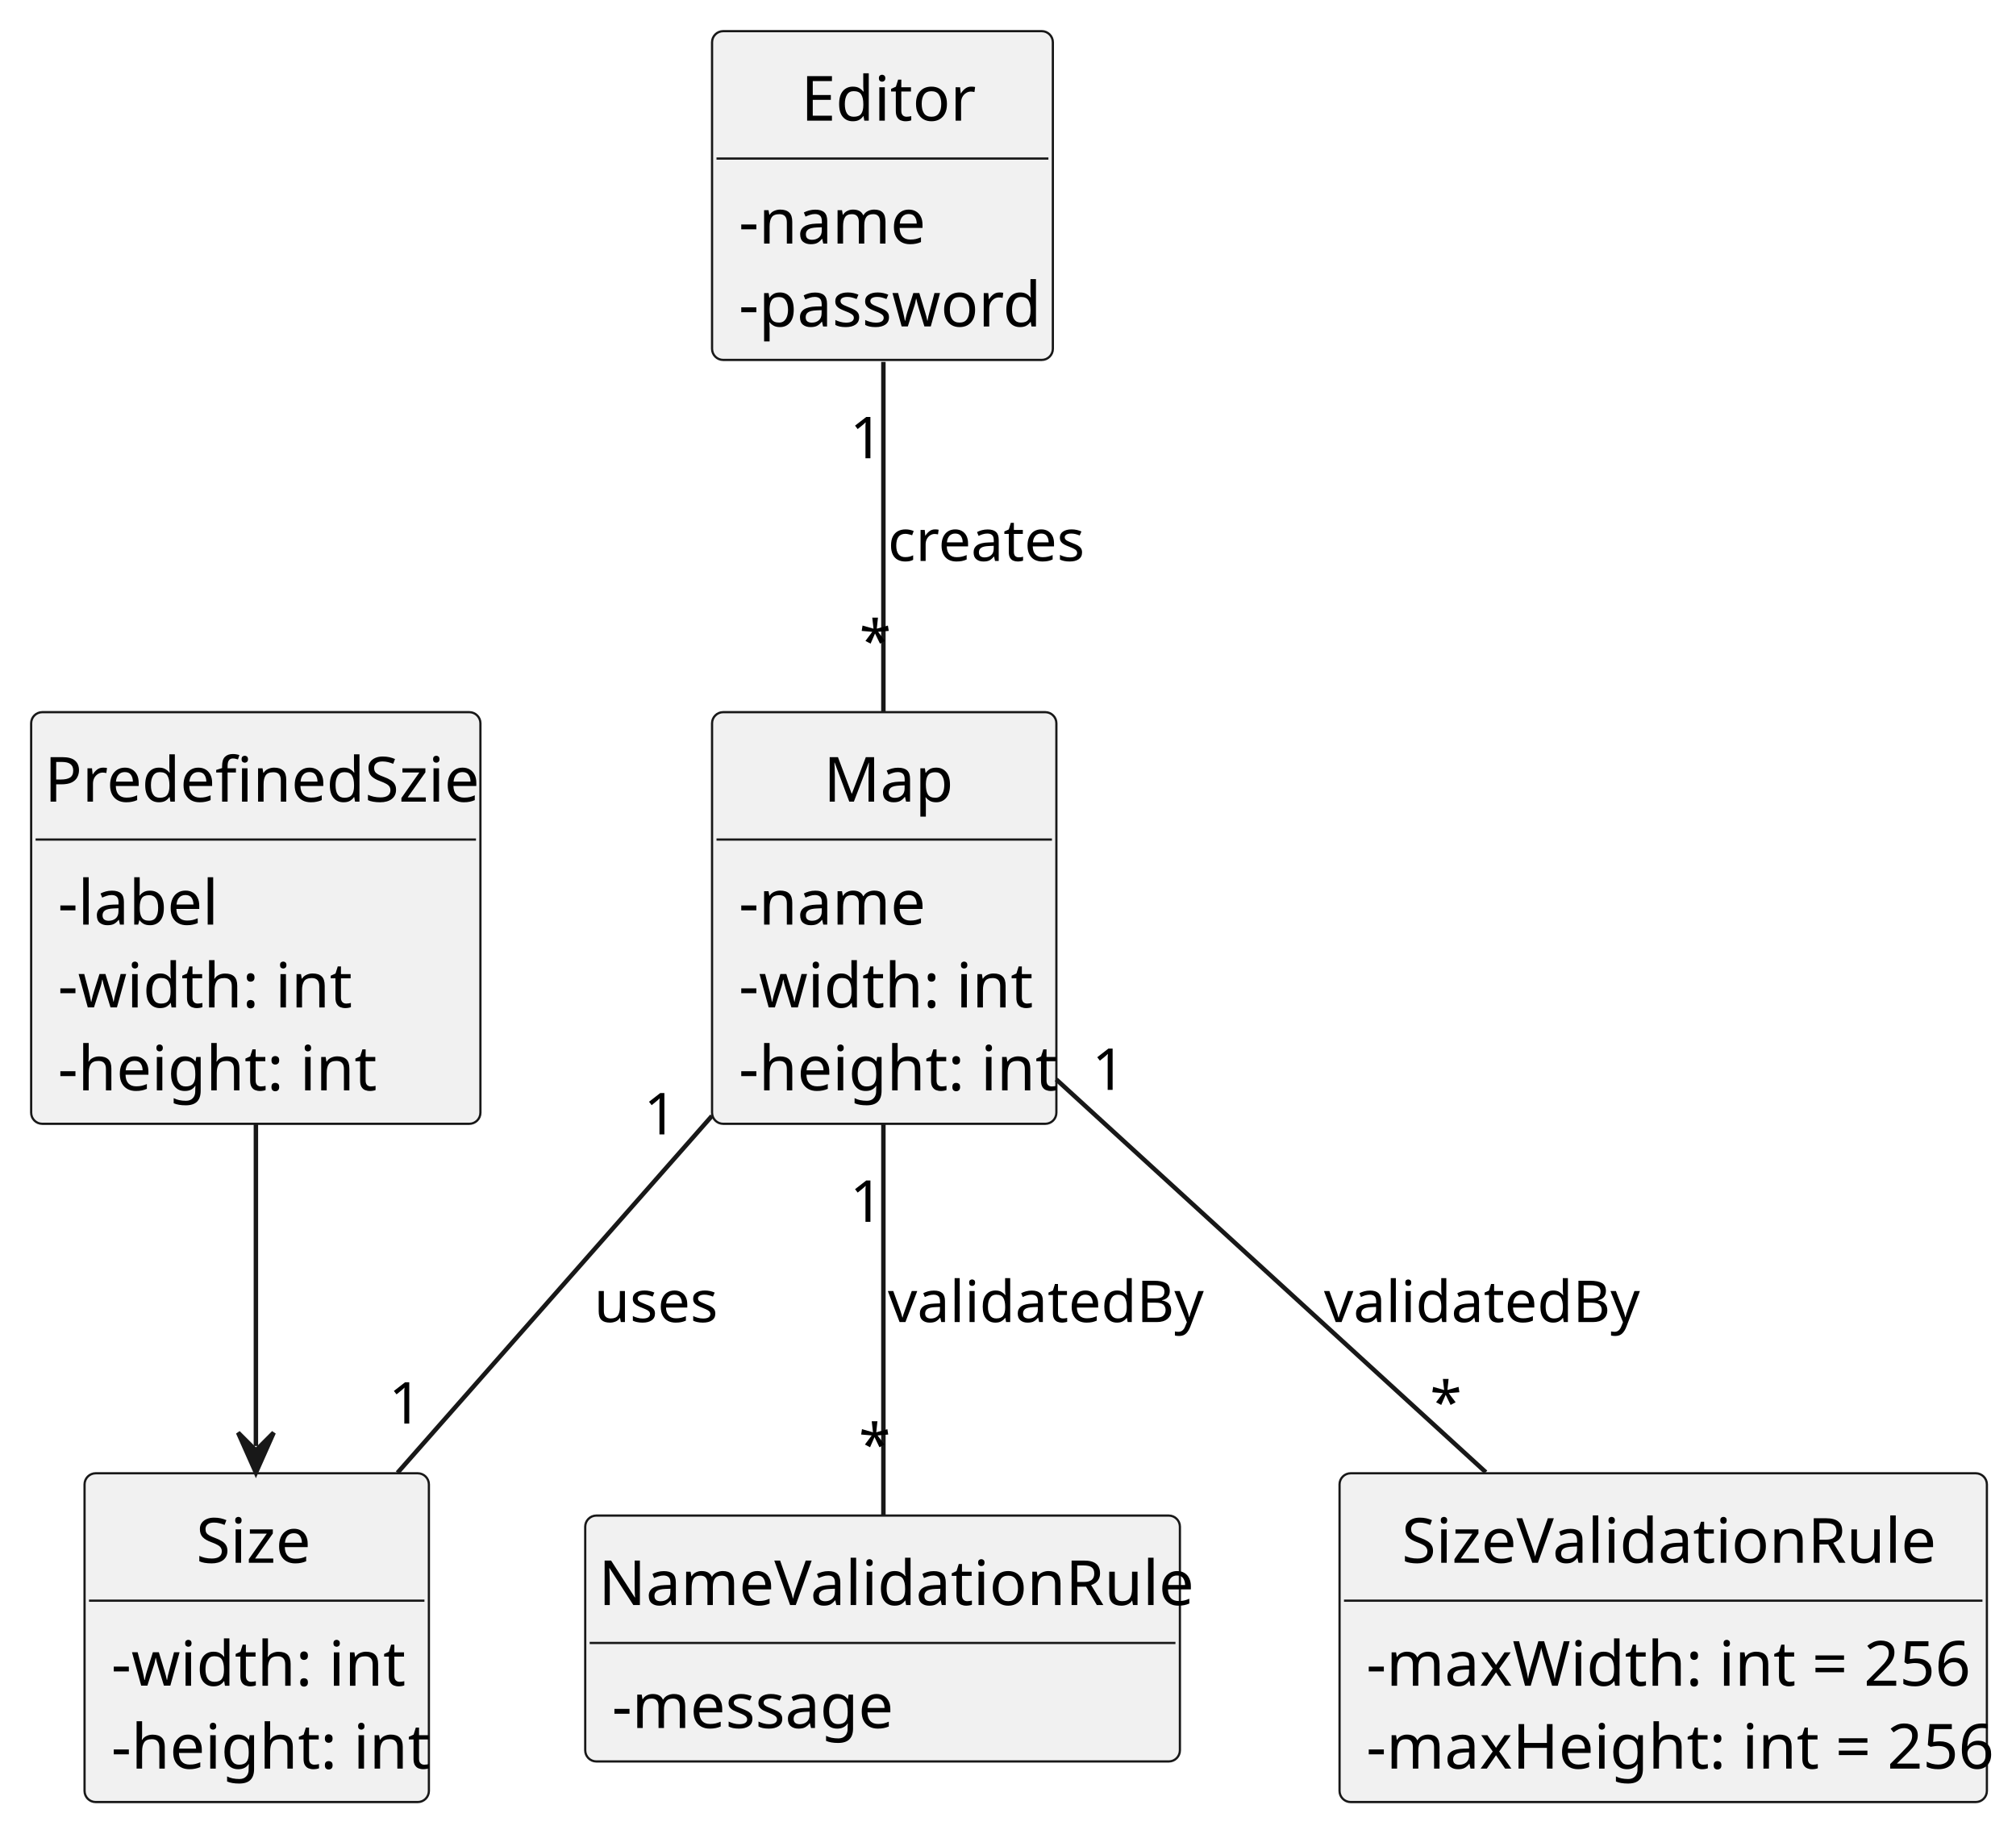
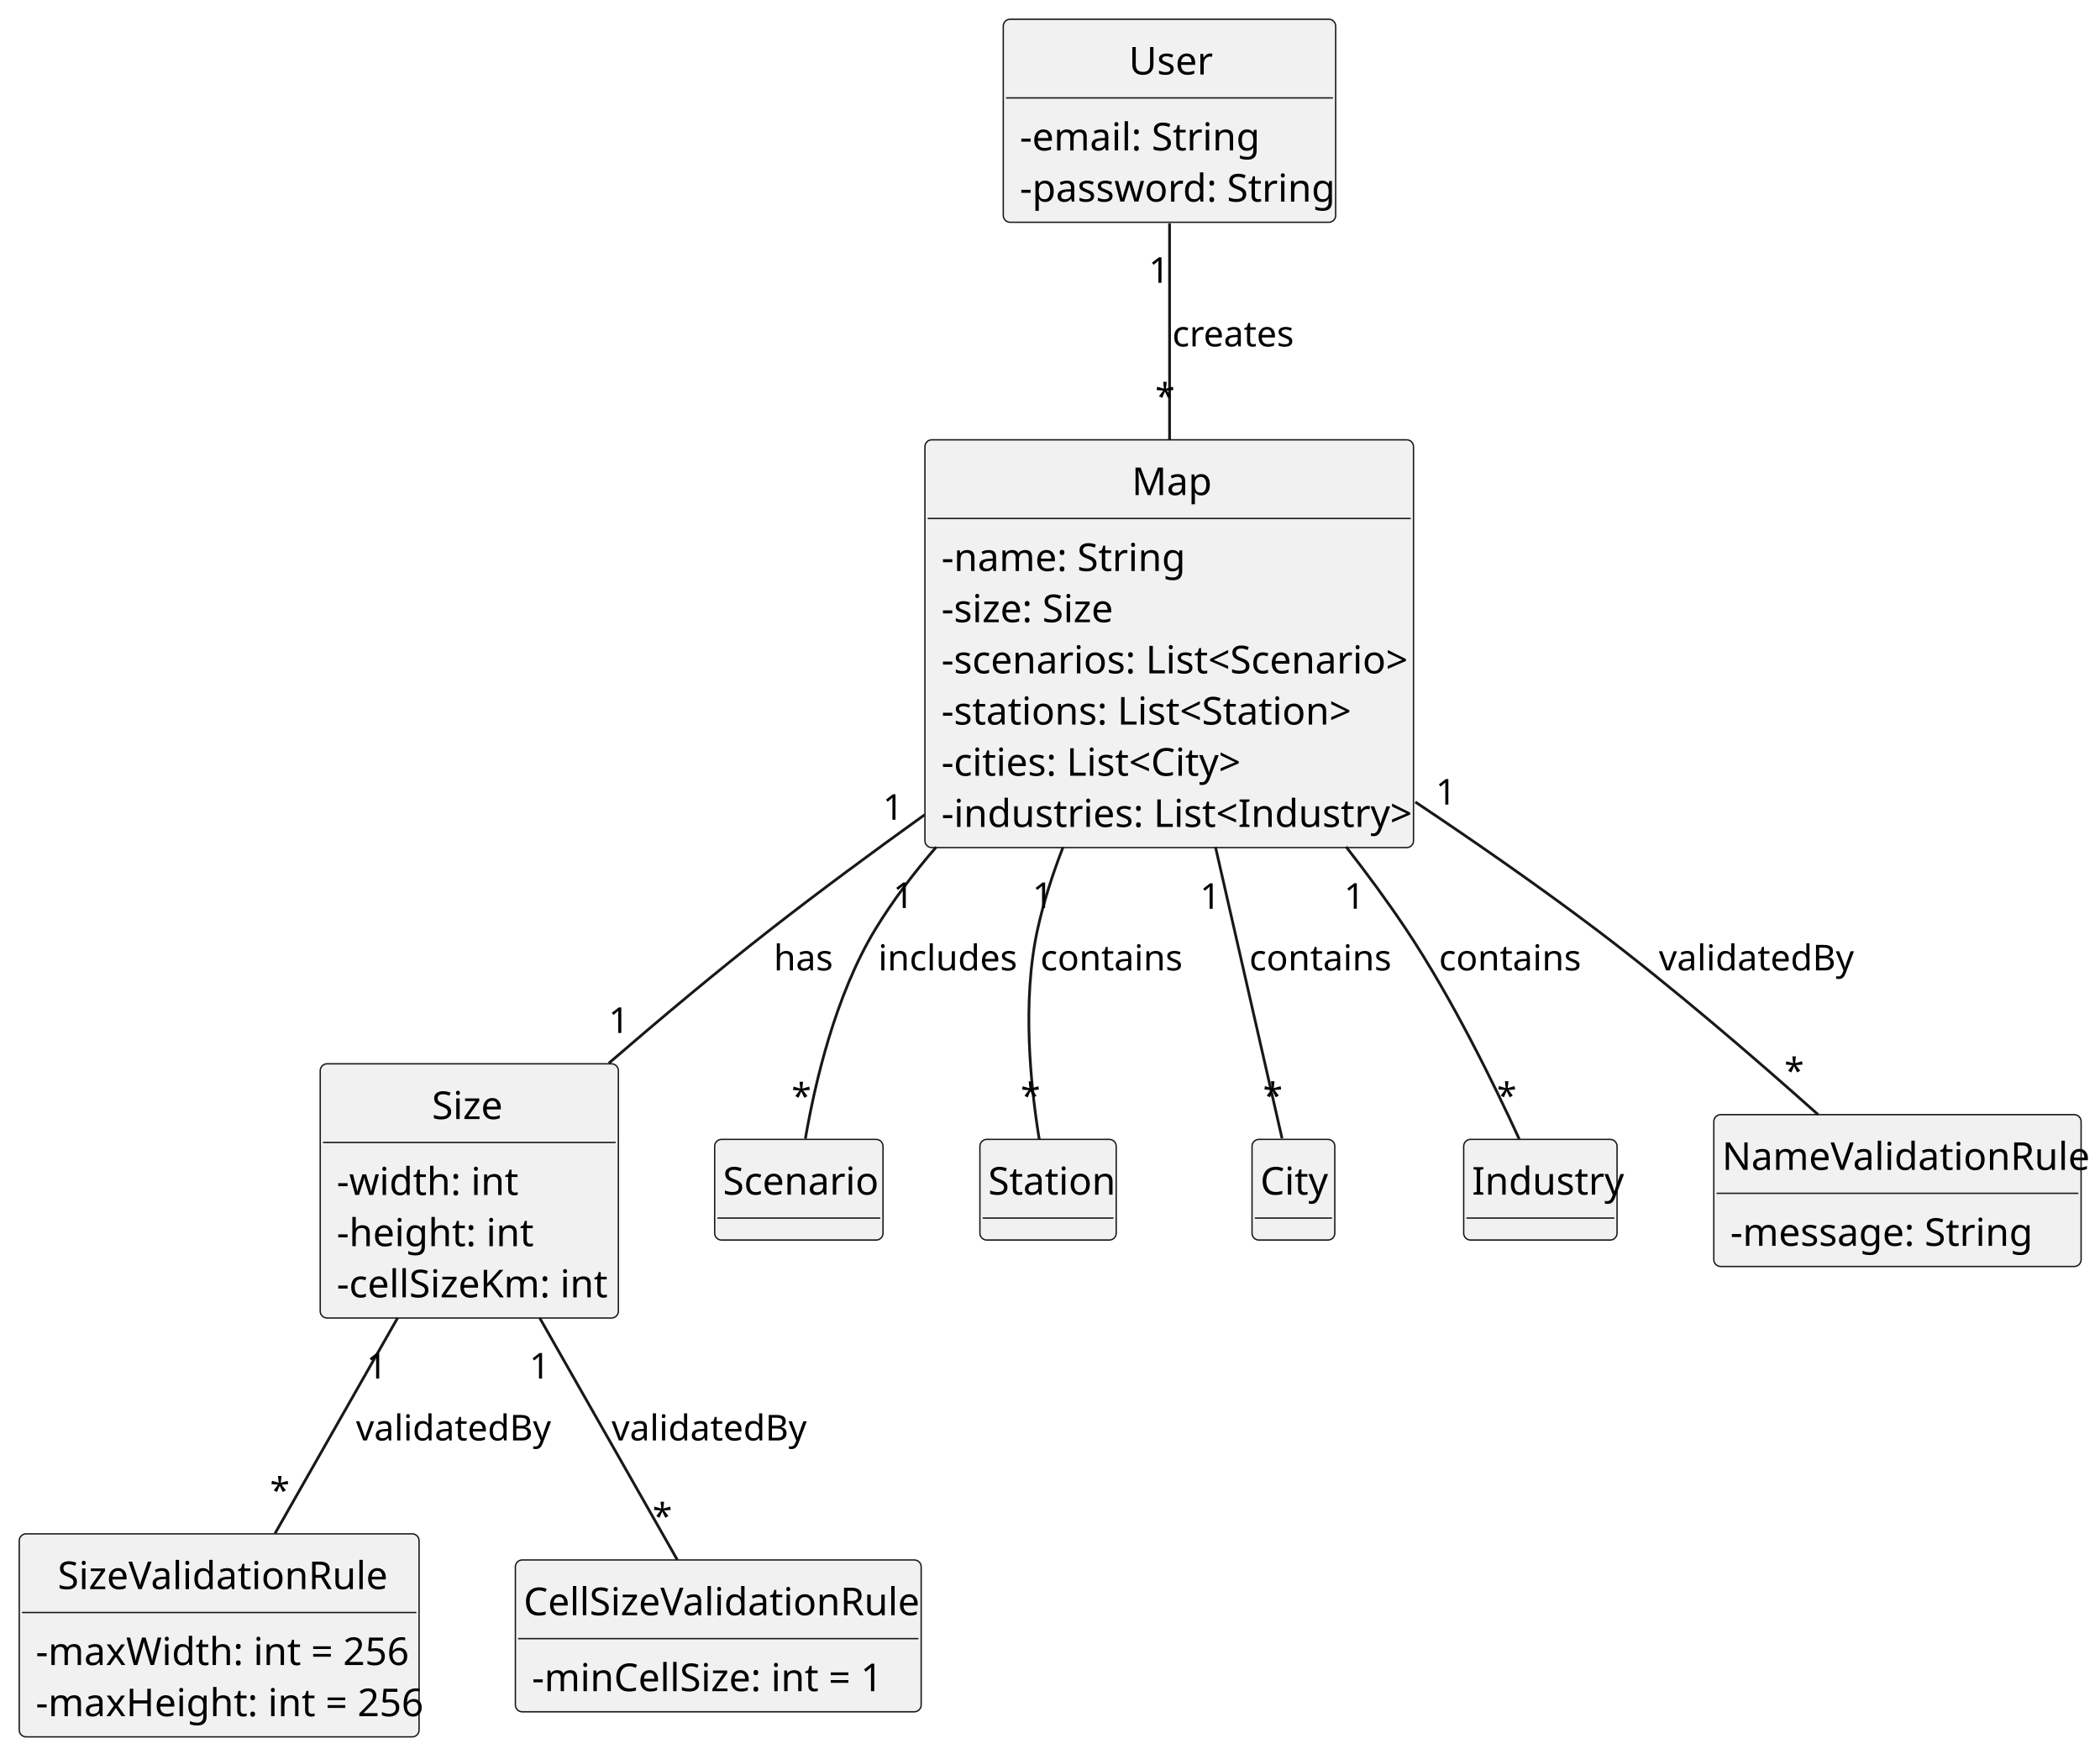
- <svg xmlns="http://www.w3.org/2000/svg" contentStyleType="text/css" height="411px" preserveAspectRatio="none" style="width:453px;height:411px;background:#FFFFFF;" version="1.1" viewBox="0 0 453 411" width="453px" zoomAndPan="magnify">
+ <svg xmlns="http://www.w3.org/2000/svg" contentStyleType="text/css" height="638px" preserveAspectRatio="none" style="width:764px;height:638px;background:#FFFFFF;" version="1.1" viewBox="0 0 764 638" width="764px" zoomAndPan="magnify">
  <defs />
  <g>
    <g id="elem_Map">
-       <rect codeLine="9" fill="#F1F1F1" height="92.484" id="Map" rx="2.5" ry="2.5" style="stroke:#181818;stroke-width:0.5;" width="77.372" x="160" y="160" />
-       <text fill="#000000" font-family="sans-serif" font-size="14" lengthAdjust="spacing" textLength="27.234" x="185.069" y="180.107">Map</text>
-       <line style="stroke:#181818;stroke-width:0.5;" x1="161" x2="236.372" y1="188.621" y2="188.621" />
-       <text fill="#000000" font-family="sans-serif" font-size="14" lengthAdjust="spacing" textLength="39.683" x="166" y="207.728">-name</text>
-       <text fill="#000000" font-family="sans-serif" font-size="14" lengthAdjust="spacing" textLength="59.91" x="166" y="226.35">-width: int</text>
-       <text fill="#000000" font-family="sans-serif" font-size="14" lengthAdjust="spacing" textLength="65.372" x="166" y="244.971">-height: int</text>
-     </g>
-     <g id="elem_Editor">
-       <rect codeLine="15" fill="#F1F1F1" height="73.863" id="Editor" rx="2.5" ry="2.5" style="stroke:#181818;stroke-width:0.5;" width="76.579" x="160" y="7" />
-       <text fill="#000000" font-family="sans-serif" font-size="14" lengthAdjust="spacing" textLength="36.572" x="180.003" y="27.107">Editor</text>
-       <line style="stroke:#181818;stroke-width:0.5;" x1="161" x2="235.579" y1="35.621" y2="35.621" />
-       <text fill="#000000" font-family="sans-serif" font-size="14" lengthAdjust="spacing" textLength="39.683" x="166" y="54.728">-name</text>
-       <text fill="#000000" font-family="sans-serif" font-size="14" lengthAdjust="spacing" textLength="64.579" x="166" y="73.35">-password</text>
+       <rect codeLine="9" fill="#F1F1F1" height="148.348" id="Map" rx="2.5" ry="2.5" style="stroke:#181818;stroke-width:0.5;" width="177.751" x="336.5" y="160" />
+       <text fill="#000000" font-family="sans-serif" font-size="14" lengthAdjust="spacing" textLength="27.234" x="411.758" y="180.107">Map</text>
+       <line style="stroke:#181818;stroke-width:0.5;" x1="337.5" x2="513.251" y1="188.621" y2="188.621" />
+       <text fill="#000000" font-family="sans-serif" font-size="14" lengthAdjust="spacing" textLength="84.034" x="342.5" y="207.728">-name: String</text>
+       <text fill="#000000" font-family="sans-serif" font-size="14" lengthAdjust="spacing" textLength="64.572" x="342.5" y="226.35">-size: Size</text>
+       <text fill="#000000" font-family="sans-serif" font-size="14" lengthAdjust="spacing" textLength="165.751" x="342.5" y="244.971">-scenarios: List&lt;Scenario&gt;</text>
+       <text fill="#000000" font-family="sans-serif" font-size="14" lengthAdjust="spacing" textLength="142.413" x="342.5" y="263.592">-stations: List&lt;Station&gt;</text>
+       <text fill="#000000" font-family="sans-serif" font-size="14" lengthAdjust="spacing" textLength="106.586" x="342.5" y="282.213">-cities: List&lt;City&gt;</text>
+       <text fill="#000000" font-family="sans-serif" font-size="14" lengthAdjust="spacing" textLength="160.296" x="342.5" y="300.834">-industries: List&lt;Industry&gt;</text>
    </g>
    <g id="elem_Size">
-       <rect codeLine="20" fill="#F1F1F1" height="73.863" id="Size" rx="2.5" ry="2.5" style="stroke:#181818;stroke-width:0.5;" width="77.372" x="19" y="331" />
-       <text fill="#000000" font-family="sans-serif" font-size="14" lengthAdjust="spacing" textLength="27.234" x="44.069" y="351.107">Size</text>
-       <line style="stroke:#181818;stroke-width:0.5;" x1="20" x2="95.372" y1="359.621" y2="359.621" />
-       <text fill="#000000" font-family="sans-serif" font-size="14" lengthAdjust="spacing" textLength="59.91" x="25" y="378.728">-width: int</text>
-       <text fill="#000000" font-family="sans-serif" font-size="14" lengthAdjust="spacing" textLength="65.372" x="25" y="397.35">-height: int</text>
+       <rect codeLine="18" fill="#F1F1F1" height="92.484" id="Size" rx="2.5" ry="2.5" style="stroke:#181818;stroke-width:0.5;" width="108.469" x="116.5" y="387" />
+       <text fill="#000000" font-family="sans-serif" font-size="14" lengthAdjust="spacing" textLength="27.234" x="157.117" y="407.107">Size</text>
+       <line style="stroke:#181818;stroke-width:0.5;" x1="117.5" x2="223.969" y1="415.621" y2="415.621" />
+       <text fill="#000000" font-family="sans-serif" font-size="14" lengthAdjust="spacing" textLength="59.91" x="122.5" y="434.728">-width: int</text>
+       <text fill="#000000" font-family="sans-serif" font-size="14" lengthAdjust="spacing" textLength="65.372" x="122.5" y="453.35">-height: int</text>
+       <text fill="#000000" font-family="sans-serif" font-size="14" lengthAdjust="spacing" textLength="96.469" x="122.5" y="471.971">-cellSizeKm: int</text>
    </g>
-     <g id="elem_PredefinedSzie">
-       <rect codeLine="25" fill="#F1F1F1" height="92.484" id="PredefinedSzie" rx="2.5" ry="2.5" style="stroke:#181818;stroke-width:0.5;" width="100.951" x="7" y="160" />
-       <text fill="#000000" font-family="sans-serif" font-size="14" lengthAdjust="spacing" textLength="94.951" x="10" y="180.107">PredefinedSzie</text>
-       <line style="stroke:#181818;stroke-width:0.5;" x1="8" x2="106.951" y1="188.621" y2="188.621" />
-       <text fill="#000000" font-family="sans-serif" font-size="14" lengthAdjust="spacing" textLength="34.241" x="13" y="207.728">-label</text>
-       <text fill="#000000" font-family="sans-serif" font-size="14" lengthAdjust="spacing" textLength="59.91" x="13" y="226.35">-width: int</text>
-       <text fill="#000000" font-family="sans-serif" font-size="14" lengthAdjust="spacing" textLength="65.372" x="13" y="244.971">-height: int</text>
+     <g id="elem_Scenario">
+       <rect codeLine="24" fill="#F1F1F1" height="36.621" id="Scenario" rx="2.5" ry="2.5" style="stroke:#181818;stroke-width:0.5;" width="61.255" x="260" y="414.5" />
+       <text fill="#000000" font-family="sans-serif" font-size="14" lengthAdjust="spacing" textLength="55.255" x="263" y="434.607">Scenario</text>
+       <line style="stroke:#181818;stroke-width:0.5;" x1="261" x2="320.255" y1="443.121" y2="443.121" />
+     </g>
+     <g id="elem_Station">
+       <rect codeLine="25" fill="#F1F1F1" height="36.621" id="Station" rx="2.5" ry="2.5" style="stroke:#181818;stroke-width:0.5;" width="49.586" x="356.5" y="414.5" />
+       <text fill="#000000" font-family="sans-serif" font-size="14" lengthAdjust="spacing" textLength="43.586" x="359.5" y="434.607">Station</text>
+       <line style="stroke:#181818;stroke-width:0.5;" x1="357.5" x2="405.086" y1="443.121" y2="443.121" />
+     </g>
+     <g id="elem_City">
+       <rect codeLine="26" fill="#F1F1F1" height="36.621" id="City" rx="2.5" ry="2.5" style="stroke:#181818;stroke-width:0.5;" width="30.11" x="455.5" y="414.5" />
+       <text fill="#000000" font-family="sans-serif" font-size="14" lengthAdjust="spacing" textLength="24.11" x="458.5" y="434.607">City</text>
+       <line style="stroke:#181818;stroke-width:0.5;" x1="456.5" x2="484.61" y1="443.121" y2="443.121" />
+     </g>
+     <g id="elem_Industry">
+       <rect codeLine="27" fill="#F1F1F1" height="36.621" id="Industry" rx="2.5" ry="2.5" style="stroke:#181818;stroke-width:0.5;" width="55.8" x="532.5" y="414.5" />
+       <text fill="#000000" font-family="sans-serif" font-size="14" lengthAdjust="spacing" textLength="49.8" x="535.5" y="434.607">Industry</text>
+       <line style="stroke:#181818;stroke-width:0.5;" x1="533.5" x2="587.3" y1="443.121" y2="443.121" />
    </g>
    <g id="elem_NameValidationRule">
-       <rect codeLine="31" fill="#F1F1F1" height="55.242" id="NameValidationRule" rx="2.5" ry="2.5" style="stroke:#181818;stroke-width:0.5;" width="133.627" x="131.5" y="340.5" />
-       <text fill="#000000" font-family="sans-serif" font-size="14" lengthAdjust="spacing" textLength="127.627" x="134.5" y="360.607">NameValidationRule</text>
-       <line style="stroke:#181818;stroke-width:0.5;" x1="132.5" x2="264.127" y1="369.121" y2="369.121" />
-       <text fill="#000000" font-family="sans-serif" font-size="14" lengthAdjust="spacing" textLength="61.469" x="137.5" y="388.228">-message</text>
+       <rect codeLine="29" fill="#F1F1F1" height="55.242" id="NameValidationRule" rx="2.5" ry="2.5" style="stroke:#181818;stroke-width:0.5;" width="133.627" x="623.5" y="405.5" />
+       <text fill="#000000" font-family="sans-serif" font-size="14" lengthAdjust="spacing" textLength="127.627" x="626.5" y="425.607">NameValidationRule</text>
+       <line style="stroke:#181818;stroke-width:0.5;" x1="624.5" x2="756.127" y1="434.121" y2="434.121" />
+       <text fill="#000000" font-family="sans-serif" font-size="14" lengthAdjust="spacing" textLength="105.82" x="629.5" y="453.228">-message: String</text>
    </g>
    <g id="elem_SizeValidationRule">
-       <rect codeLine="35" fill="#F1F1F1" height="73.863" id="SizeValidationRule" rx="2.5" ry="2.5" style="stroke:#181818;stroke-width:0.5;" width="145.458" x="301" y="331" />
-       <text fill="#000000" font-family="sans-serif" font-size="14" lengthAdjust="spacing" textLength="117.517" x="314.971" y="351.107">SizeValidationRule</text>
-       <line style="stroke:#181818;stroke-width:0.5;" x1="302" x2="445.458" y1="359.621" y2="359.621" />
-       <text fill="#000000" font-family="sans-serif" font-size="14" lengthAdjust="spacing" textLength="128.775" x="307" y="378.728">-maxWidth: int = 256</text>
-       <text fill="#000000" font-family="sans-serif" font-size="14" lengthAdjust="spacing" textLength="133.458" x="307" y="397.35">-maxHeight: int = 256</text>
+       <rect codeLine="33" fill="#F1F1F1" height="73.863" id="SizeValidationRule" rx="2.5" ry="2.5" style="stroke:#181818;stroke-width:0.5;" width="145.458" x="7" y="558" />
+       <text fill="#000000" font-family="sans-serif" font-size="14" lengthAdjust="spacing" textLength="117.517" x="20.971" y="578.107">SizeValidationRule</text>
+       <line style="stroke:#181818;stroke-width:0.5;" x1="8" x2="151.458" y1="586.621" y2="586.621" />
+       <text fill="#000000" font-family="sans-serif" font-size="14" lengthAdjust="spacing" textLength="128.775" x="13" y="605.729">-maxWidth: int = 256</text>
+       <text fill="#000000" font-family="sans-serif" font-size="14" lengthAdjust="spacing" textLength="133.458" x="13" y="624.35">-maxHeight: int = 256</text>
    </g>
-     <g id="link_Editor_Map">
-       <path codeLine="40" d="M198.5,81.31 C198.5,104.63 198.5,135.11 198.5,159.97 " fill="none" id="Editor-Map" style="stroke:#181818;stroke-width:1.0;" />
-       <text fill="#000000" font-family="sans-serif" font-size="13" lengthAdjust="spacing" textLength="42.631" x="199.5" y="126.028">creates</text>
-       <text fill="#000000" font-family="sans-serif" font-size="13" lengthAdjust="spacing" textLength="7.23" x="190.974" y="102.961">1</text>
-       <text fill="#000000" font-family="sans-serif" font-size="13" lengthAdjust="spacing" textLength="5.059" x="193.093" y="148.634">*</text>
+     <g id="elem_CellSizeValidationRule">
+       <rect codeLine="38" fill="#F1F1F1" height="55.242" id="CellSizeValidationRule" rx="2.5" ry="2.5" style="stroke:#181818;stroke-width:0.5;" width="147.634" x="187.5" y="567.5" />
+       <text fill="#000000" font-family="sans-serif" font-size="14" lengthAdjust="spacing" textLength="141.634" x="190.5" y="587.607">CellSizeValidationRule</text>
+       <line style="stroke:#181818;stroke-width:0.5;" x1="188.5" x2="334.134" y1="596.121" y2="596.121" />
+       <text fill="#000000" font-family="sans-serif" font-size="14" lengthAdjust="spacing" textLength="124.879" x="193.5" y="615.229">-minCellSize: int = 1</text>
+     </g>
+     <g id="elem_User">
+       <rect codeLine="42" fill="#F1F1F1" height="73.863" id="User" rx="2.5" ry="2.5" style="stroke:#181818;stroke-width:0.5;" width="120.931" x="365" y="7" />
+       <text fill="#000000" font-family="sans-serif" font-size="14" lengthAdjust="spacing" textLength="29.559" x="410.686" y="27.107">User</text>
+       <line style="stroke:#181818;stroke-width:0.5;" x1="366" x2="484.931" y1="35.621" y2="35.621" />
+       <text fill="#000000" font-family="sans-serif" font-size="14" lengthAdjust="spacing" textLength="82.469" x="371" y="54.728">-email: String</text>
+       <text fill="#000000" font-family="sans-serif" font-size="14" lengthAdjust="spacing" textLength="108.931" x="371" y="73.35">-password: String</text>
+     </g>
+     <g id="link_User_Map">
+       <path codeLine="47" d="M425.5,81.25 C425.5,103.55 425.5,132.93 425.5,159.89 " fill="none" id="User-Map" style="stroke:#181818;stroke-width:1.0;" />
+       <text fill="#000000" font-family="sans-serif" font-size="13" lengthAdjust="spacing" textLength="42.631" x="426.5" y="126.028">creates</text>
+       <text fill="#000000" font-family="sans-serif" font-size="13" lengthAdjust="spacing" textLength="7.23" x="417.945" y="102.891">1</text>
+       <text fill="#000000" font-family="sans-serif" font-size="13" lengthAdjust="spacing" textLength="5.059" x="420.269" y="148.784">*</text>
    </g>
    <g id="link_Map_Size">
-       <path codeLine="41" d="M159.97,250.72 C137.79,275.89 110.26,307.13 89.32,330.89 " fill="none" id="Map-Size" style="stroke:#181818;stroke-width:1.0;" />
-       <text fill="#000000" font-family="sans-serif" font-size="13" lengthAdjust="spacing" textLength="27.46" x="133.5" y="297.028">uses</text>
-       <text fill="#000000" font-family="sans-serif" font-size="13" lengthAdjust="spacing" textLength="7.23" x="144.681" y="254.86">1</text>
-       <text fill="#000000" font-family="sans-serif" font-size="13" lengthAdjust="spacing" textLength="7.23" x="87.352" y="319.832">1</text>
+       <path codeLine="48" d="M336.4,296.4 C317.7,309.81 298.27,324.14 280.5,338 C260.79,353.37 239.79,370.99 221.47,386.8 " fill="none" id="Map-Size" style="stroke:#181818;stroke-width:1.0;" />
+       <text fill="#000000" font-family="sans-serif" font-size="13" lengthAdjust="spacing" textLength="20.96" x="281.5" y="353.028">has</text>
+       <text fill="#000000" font-family="sans-serif" font-size="13" lengthAdjust="spacing" textLength="7.23" x="321.174" y="298.226">1</text>
+       <text fill="#000000" font-family="sans-serif" font-size="13" lengthAdjust="spacing" textLength="7.23" x="221.425" y="375.78">1</text>
+     </g>
+     <g id="link_Map_Scenario">
+       <path codeLine="49" d="M340.6,308.16 C332.4,317.63 324.8,327.65 318.5,338 C303.8,362.14 296.39,394.5 293,414.27 " fill="none" id="Map-Scenario" style="stroke:#181818;stroke-width:1.0;" />
+       <text fill="#000000" font-family="sans-serif" font-size="13" lengthAdjust="spacing" textLength="47.696" x="319.5" y="353.028">includes</text>
+       <text fill="#000000" font-family="sans-serif" font-size="13" lengthAdjust="spacing" textLength="7.23" x="324.922" y="330.322">1</text>
+       <text fill="#000000" font-family="sans-serif" font-size="13" lengthAdjust="spacing" textLength="5.059" x="287.971" y="403.398">*</text>
+     </g>
+     <g id="link_Map_Station">
+       <path codeLine="50" d="M386.75,308.18 C382.95,317.98 379.7,328.08 377.5,338 C371.71,364.15 374.98,395.38 378.08,414.44 " fill="none" id="Map-Station" style="stroke:#181818;stroke-width:1.0;" />
+       <text fill="#000000" font-family="sans-serif" font-size="13" lengthAdjust="spacing" textLength="48.42" x="378.5" y="353.028">contains</text>
+       <text fill="#000000" font-family="sans-serif" font-size="13" lengthAdjust="spacing" textLength="7.23" x="375.615" y="330.344">1</text>
+       <text fill="#000000" font-family="sans-serif" font-size="13" lengthAdjust="spacing" textLength="5.059" x="371.339" y="403.284">*</text>
+     </g>
+     <g id="link_Map_City">
+       <path codeLine="51" d="M442.19,308.08 C450.95,346.4 460.96,390.24 466.42,414.14 " fill="none" id="Map-City" style="stroke:#181818;stroke-width:1.0;" />
+       <text fill="#000000" font-family="sans-serif" font-size="13" lengthAdjust="spacing" textLength="48.42" x="454.5" y="353.028">contains</text>
+       <text fill="#000000" font-family="sans-serif" font-size="13" lengthAdjust="spacing" textLength="7.23" x="436.575" y="330.622">1</text>
+       <text fill="#000000" font-family="sans-serif" font-size="13" lengthAdjust="spacing" textLength="5.059" x="459.48" y="403.23">*</text>
+     </g>
+     <g id="link_Map_Industry">
+       <path codeLine="52" d="M489.72,308.06 C497.39,317.88 504.84,328.02 511.5,338 C528.35,363.26 543.83,395.01 552.71,414.39 " fill="none" id="Map-Industry" style="stroke:#181818;stroke-width:1.0;" />
+       <text fill="#000000" font-family="sans-serif" font-size="13" lengthAdjust="spacing" textLength="48.42" x="523.5" y="353.028">contains</text>
+       <text fill="#000000" font-family="sans-serif" font-size="13" lengthAdjust="spacing" textLength="7.23" x="489.006" y="330.599">1</text>
+       <text fill="#000000" font-family="sans-serif" font-size="13" lengthAdjust="spacing" textLength="5.059" x="544.598" y="403.219">*</text>
    </g>
    <g id="link_Map_NameValidationRule">
-       <path codeLine="42" d="M198.5,252.42 C198.5,280.88 198.5,316.56 198.5,340.48 " fill="none" id="Map-NameValidationRule" style="stroke:#181818;stroke-width:1.0;" />
-       <text fill="#000000" font-family="sans-serif" font-size="13" lengthAdjust="spacing" textLength="67.209" x="199.5" y="297.028">validatedBy</text>
-       <text fill="#000000" font-family="sans-serif" font-size="13" lengthAdjust="spacing" textLength="7.23" x="190.976" y="274.5">1</text>
-       <text fill="#000000" font-family="sans-serif" font-size="13" lengthAdjust="spacing" textLength="5.059" x="192.972" y="329.184">*</text>
+       <path codeLine="54" d="M514.9,291.75 C536.72,306.32 559.74,322.33 580.5,338 C608.97,359.5 639.7,386.07 661.42,405.47 " fill="none" id="Map-NameValidationRule" style="stroke:#181818;stroke-width:1.0;" />
+       <text fill="#000000" font-family="sans-serif" font-size="13" lengthAdjust="spacing" textLength="67.209" x="603.5" y="353.028">validatedBy</text>
+       <text fill="#000000" font-family="sans-serif" font-size="13" lengthAdjust="spacing" textLength="7.23" x="522.322" y="292.701">1</text>
+       <text fill="#000000" font-family="sans-serif" font-size="13" lengthAdjust="spacing" textLength="5.059" x="649.167" y="394.172">*</text>
    </g>
-     <g id="link_Map_SizeValidationRule">
-       <path codeLine="43" d="M237.34,242.51 C266.04,268.75 304.98,304.35 333.86,330.76 " fill="none" id="Map-SizeValidationRule" style="stroke:#181818;stroke-width:1.0;" />
-       <text fill="#000000" font-family="sans-serif" font-size="13" lengthAdjust="spacing" textLength="67.209" x="297.5" y="297.028">validatedBy</text>
-       <text fill="#000000" font-family="sans-serif" font-size="13" lengthAdjust="spacing" textLength="7.23" x="245.398" y="244.859">1</text>
-       <text fill="#000000" font-family="sans-serif" font-size="13" lengthAdjust="spacing" textLength="5.059" x="321.318" y="319.679">*</text>
+     <g id="link_Size_SizeValidationRule">
+       <path codeLine="55" d="M144.67,479.42 C130.53,504.27 113.26,534.64 100.05,557.87 " fill="none" id="Size-SizeValidationRule" style="stroke:#181818;stroke-width:1.0;" />
+       <text fill="#000000" font-family="sans-serif" font-size="13" lengthAdjust="spacing" textLength="67.209" x="129.5" y="524.028">validatedBy</text>
+       <text fill="#000000" font-family="sans-serif" font-size="13" lengthAdjust="spacing" textLength="7.23" x="133.345" y="501.5">1</text>
+       <text fill="#000000" font-family="sans-serif" font-size="13" lengthAdjust="spacing" textLength="5.059" x="98.23" y="546.809">*</text>
    </g>
-     <g id="link_PredefinedSzie_Size">
-       <path codeLine="44" d="M57.5,252.42 C57.5,277.27 57.5,301.64 57.5,324.87 " fill="none" id="PredefinedSzie-to-Size" style="stroke:#181818;stroke-width:1.0;" />
-       <polygon fill="#181818" points="57.5,330.87,61.5,321.87,57.5,325.87,53.5,321.87,57.5,330.87" style="stroke:#181818;stroke-width:1.0;" />
+     <g id="link_Size_CellSizeValidationRule">
+       <path codeLine="56" d="M196.33,479.42 C212.52,507.88 232.81,543.56 246.42,567.48 " fill="none" id="Size-CellSizeValidationRule" style="stroke:#181818;stroke-width:1.0;" />
+       <text fill="#000000" font-family="sans-serif" font-size="13" lengthAdjust="spacing" textLength="67.209" x="222.5" y="524.028">validatedBy</text>
+       <text fill="#000000" font-family="sans-serif" font-size="13" lengthAdjust="spacing" textLength="7.23" x="192.592" y="501.5">1</text>
+       <text fill="#000000" font-family="sans-serif" font-size="13" lengthAdjust="spacing" textLength="5.059" x="237.404" y="556.184">*</text>
    </g>
  </g>
</svg>
